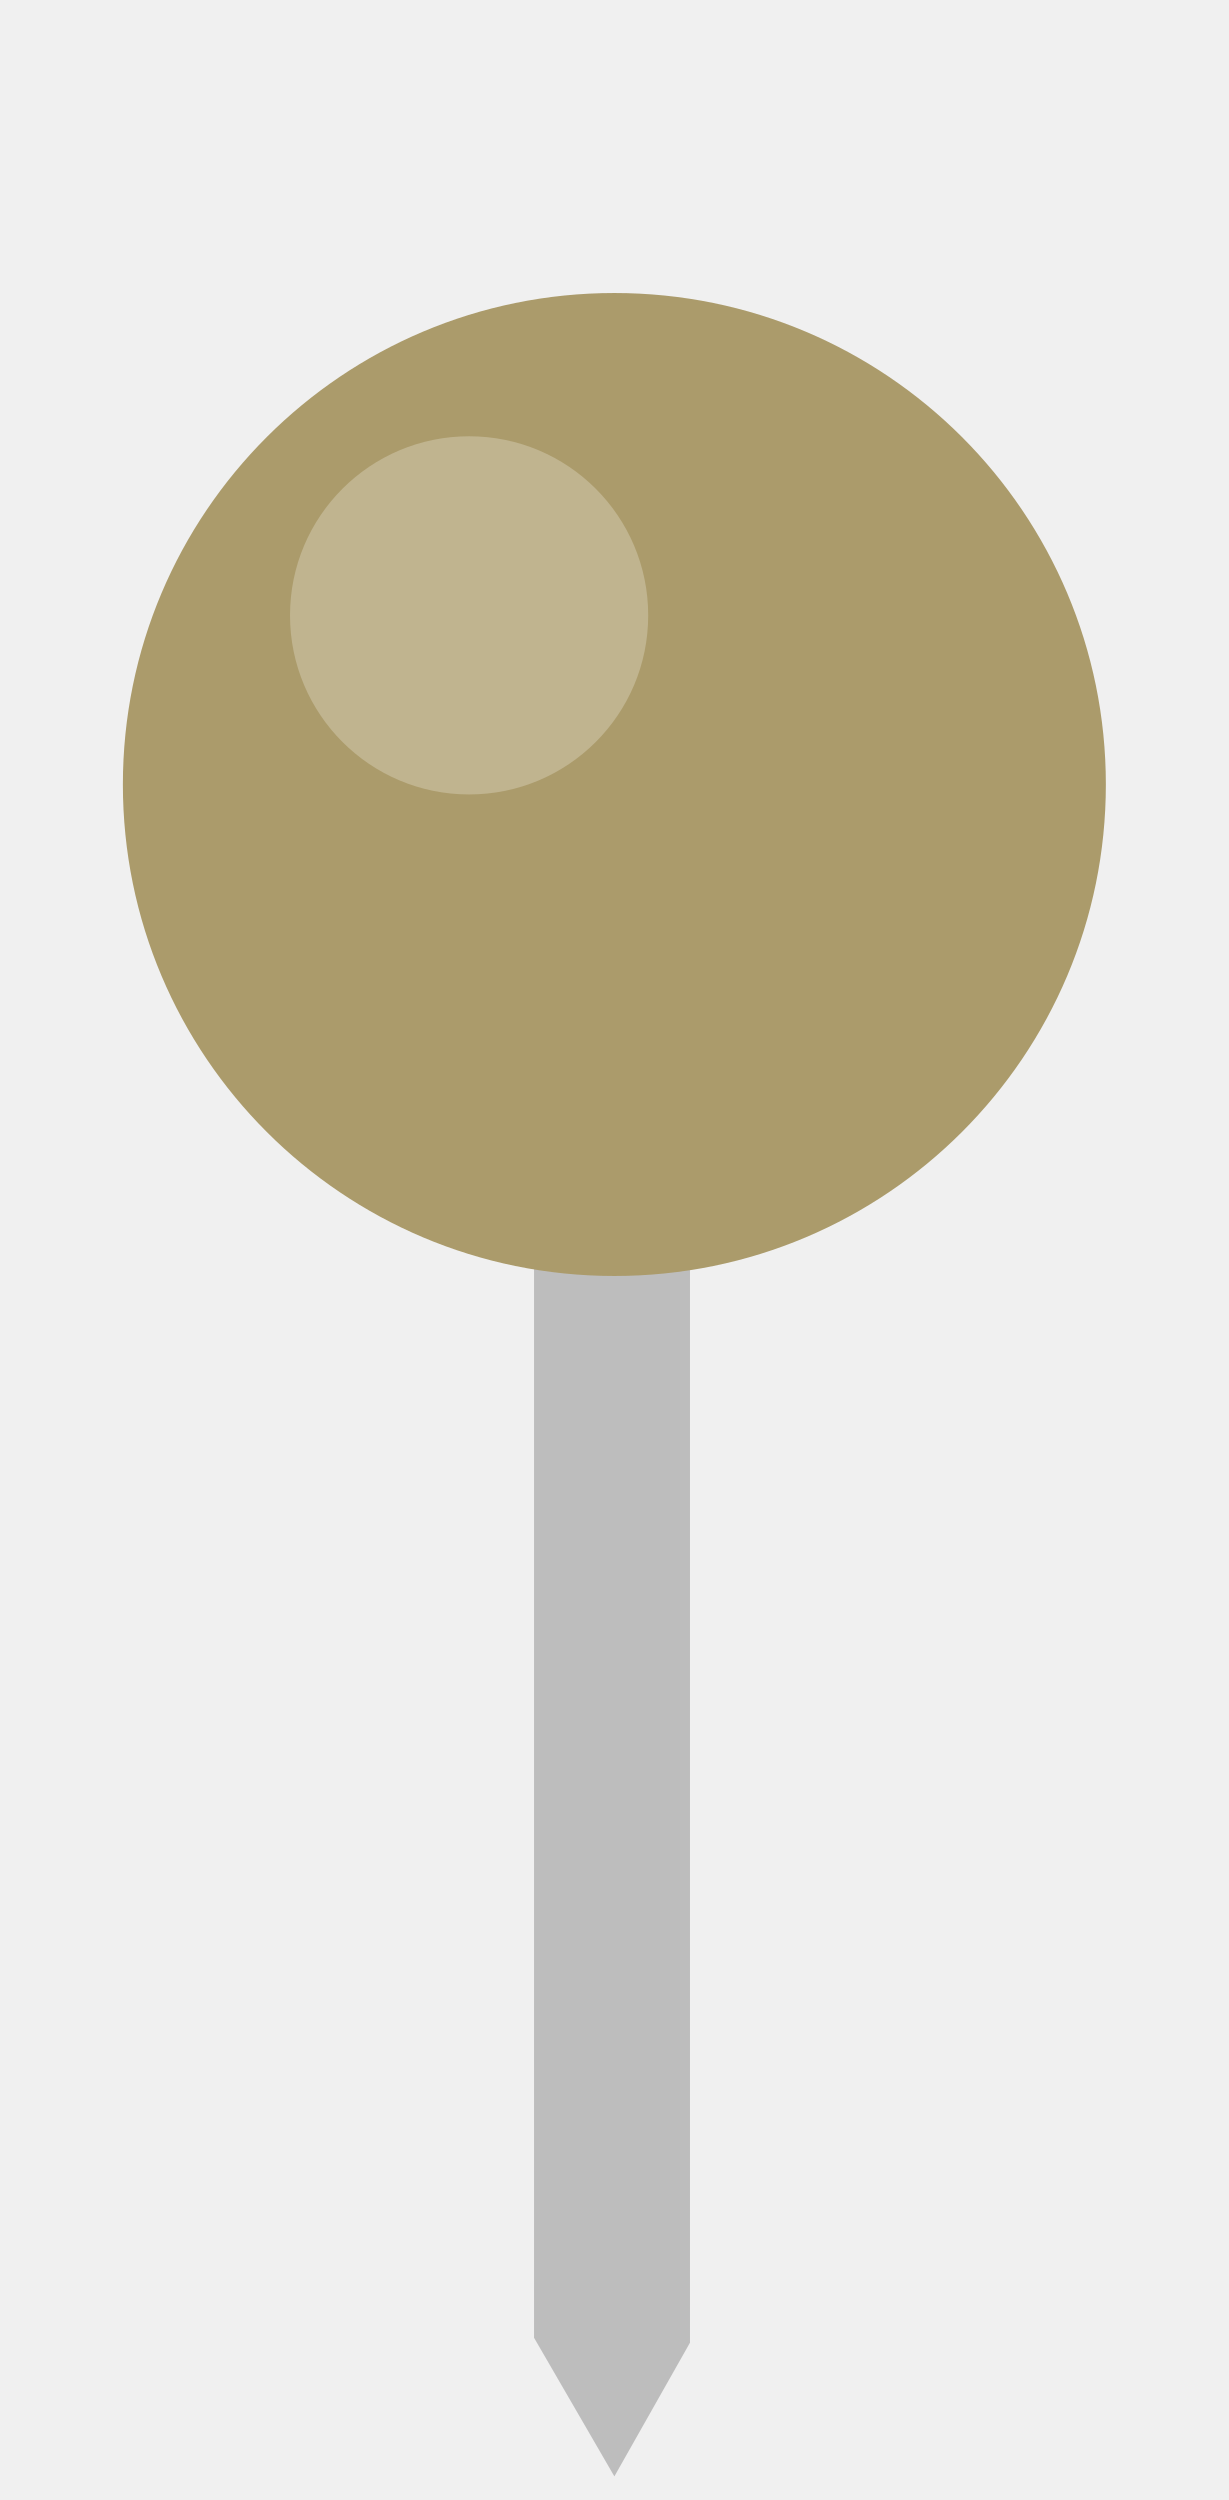
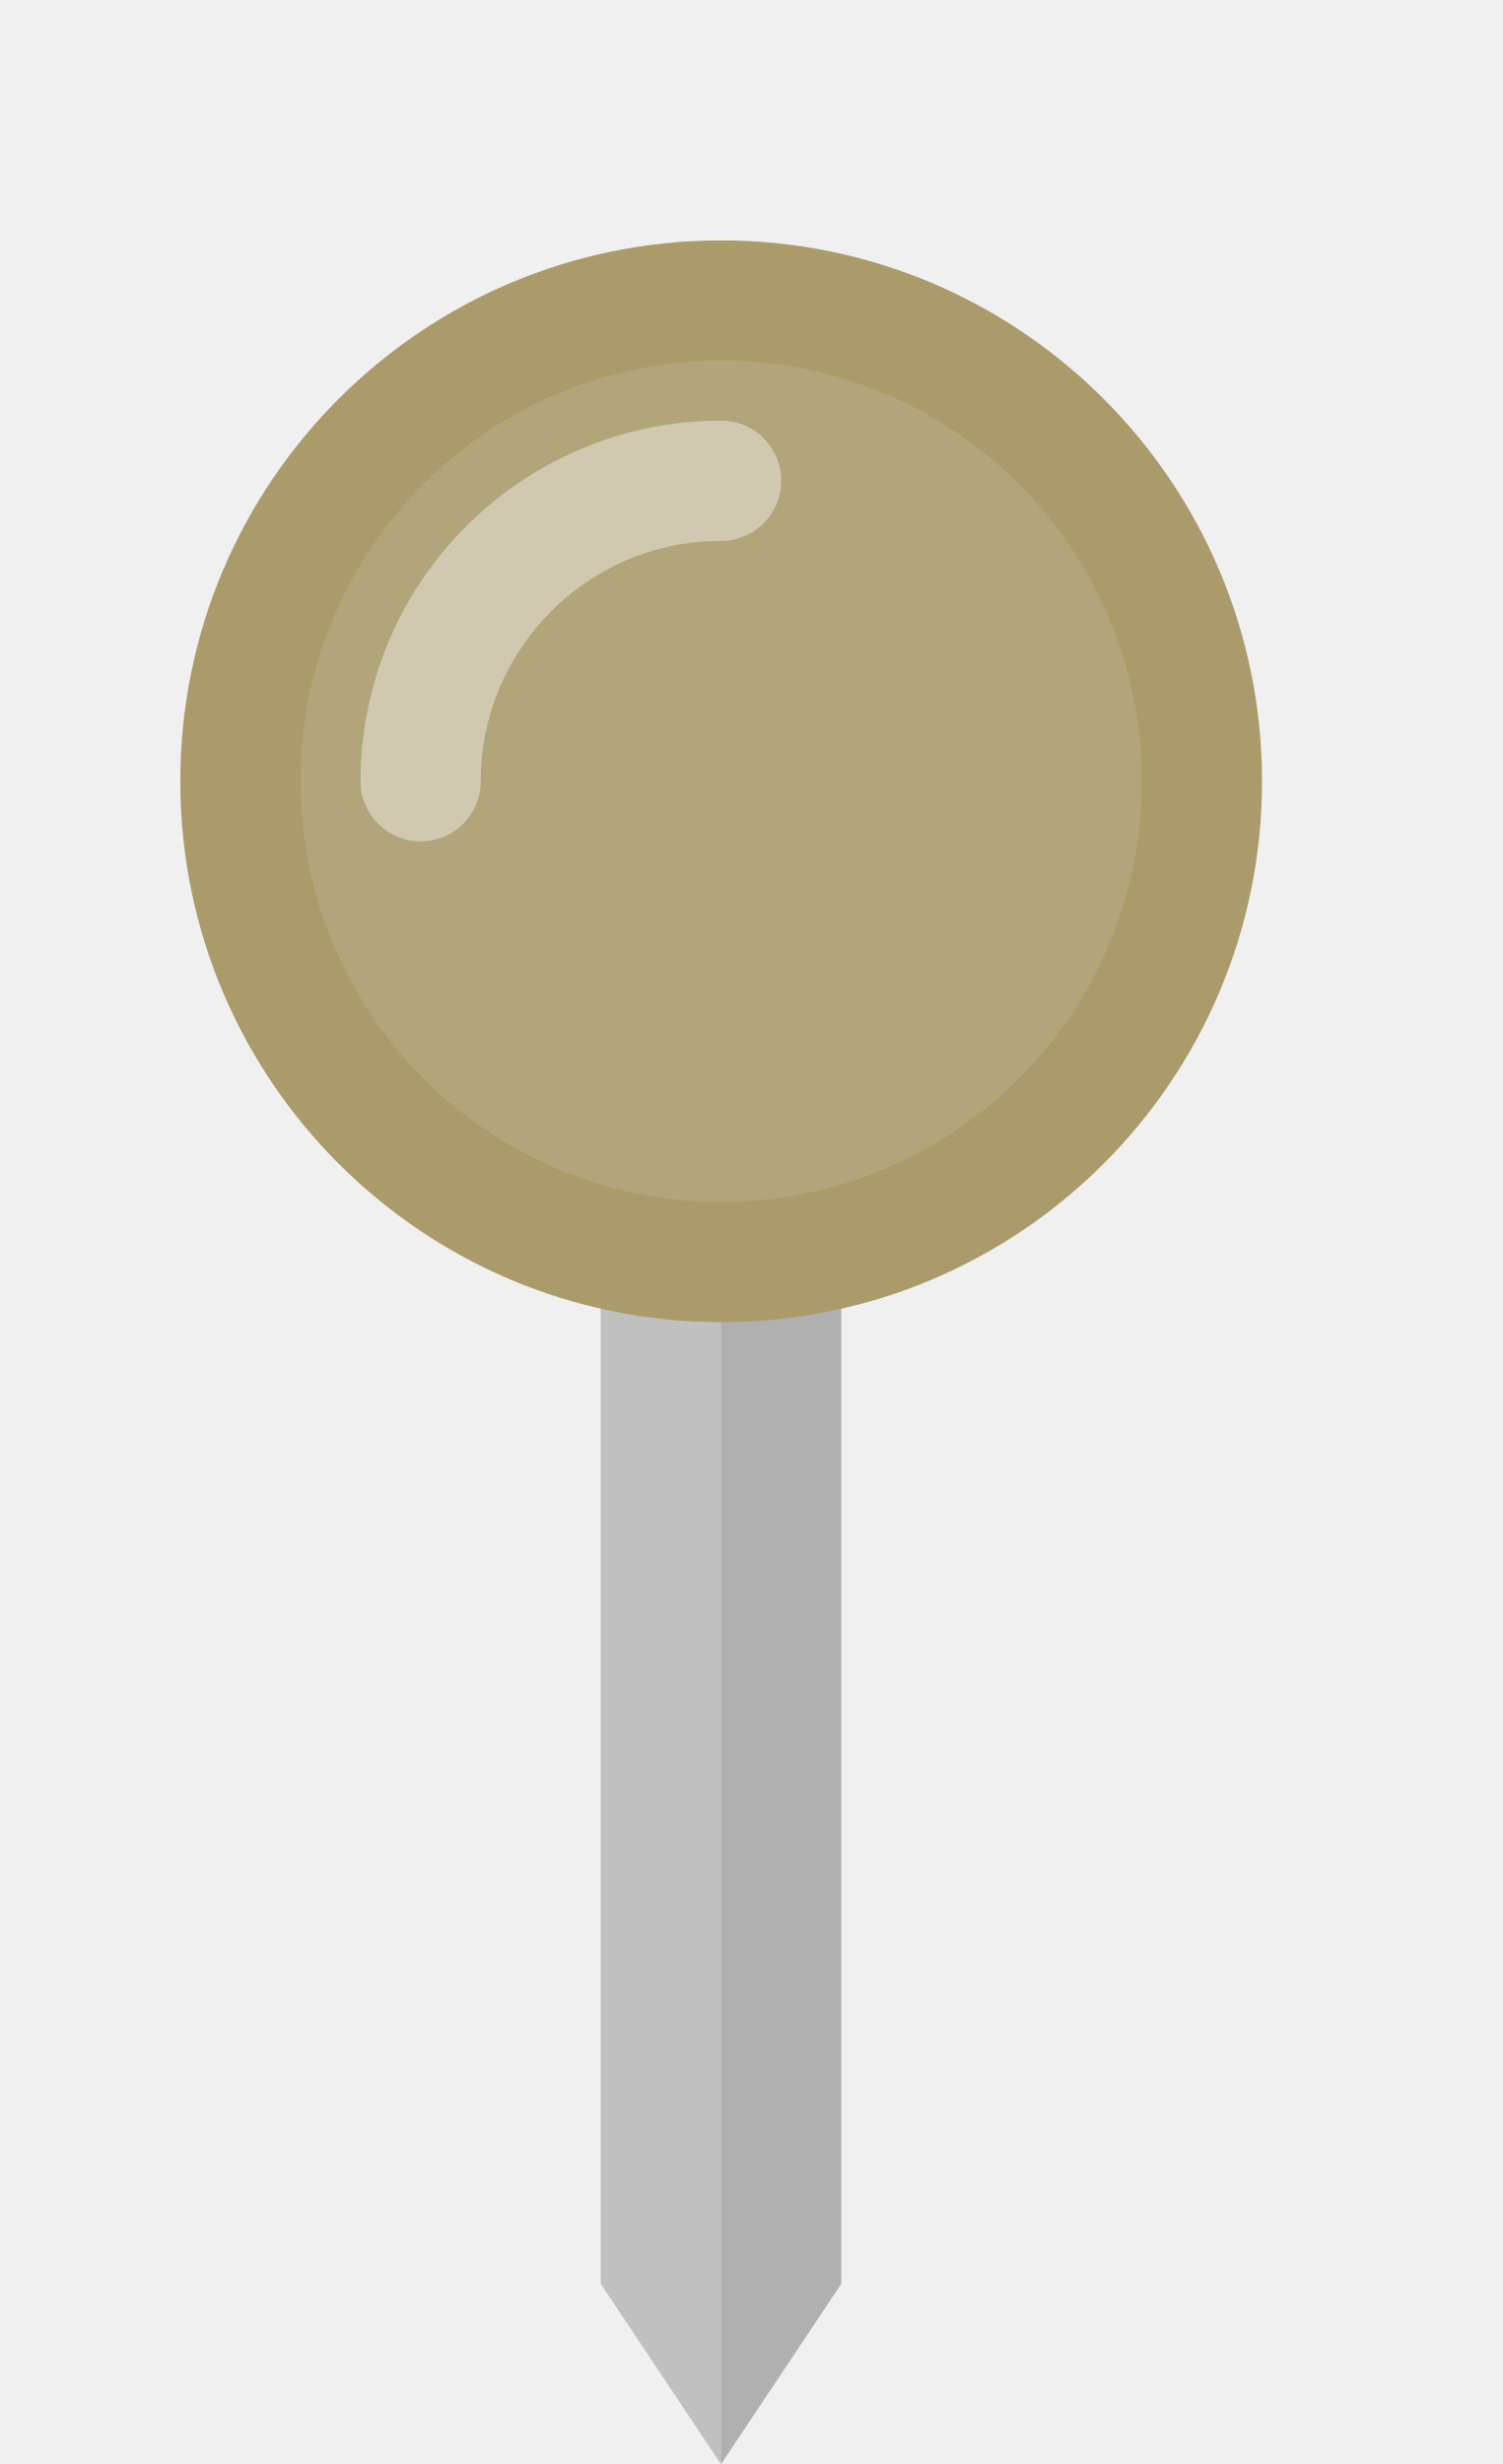
- <svg xmlns="http://www.w3.org/2000/svg" width="100%" height="100%" viewBox="0 0 260 529" version="1.1" xml:space="preserve" style="fill-rule:evenodd;clip-rule:evenodd;stroke-linejoin:round;stroke-miterlimit:2;">
-   <g transform="matrix(1,0,0,1.04762,-183,-96.1905)">
-     <path d="M296,319L296,564L313,592L329,565L329,319L296,319Z" style="fill:rgb(189,189,189);" />
-   </g>
-   <g transform="matrix(0.842105,0,0,0.842105,20.9474,54.4211)">
-     <g transform="matrix(1,0,0,1,-182,-51)">
-       <circle cx="311.5" cy="183.5" r="123.5" style="fill:rgb(171,155,107);" />
-     </g>
-     <g transform="matrix(1,0,0,1,-193,-63)">
-       <circle cx="286" cy="153" r="45" style="fill:rgb(192,180,143);" />
-     </g>
-   </g>
+ <svg xmlns="http://www.w3.org/2000/svg" viewBox="0 0 25 41" style="fill:rgb(171,155,107);">
+   <path d="M 12,41 l -2,-3 l 0,-20 l 4,0 l 0,20 Z" style="fill: #b0b0b0;" />
+   <path d="M 12,41 l -2,-3 l 0,-20 l 2,0 Z" style="fill: #c0c0c0;" />
+   <circle cx="12" cy="13" r="9" />
+   <circle cx="12" cy="13" r="7" style="fill: white; fill-opacity: .1" />
+   <path d="M 7,13 a 5,5,0,0,1,5,-5" style="stroke: white; stroke-opacity: .4;fill: none;stroke-linecap: round;stroke-width: 2;" />
</svg>
